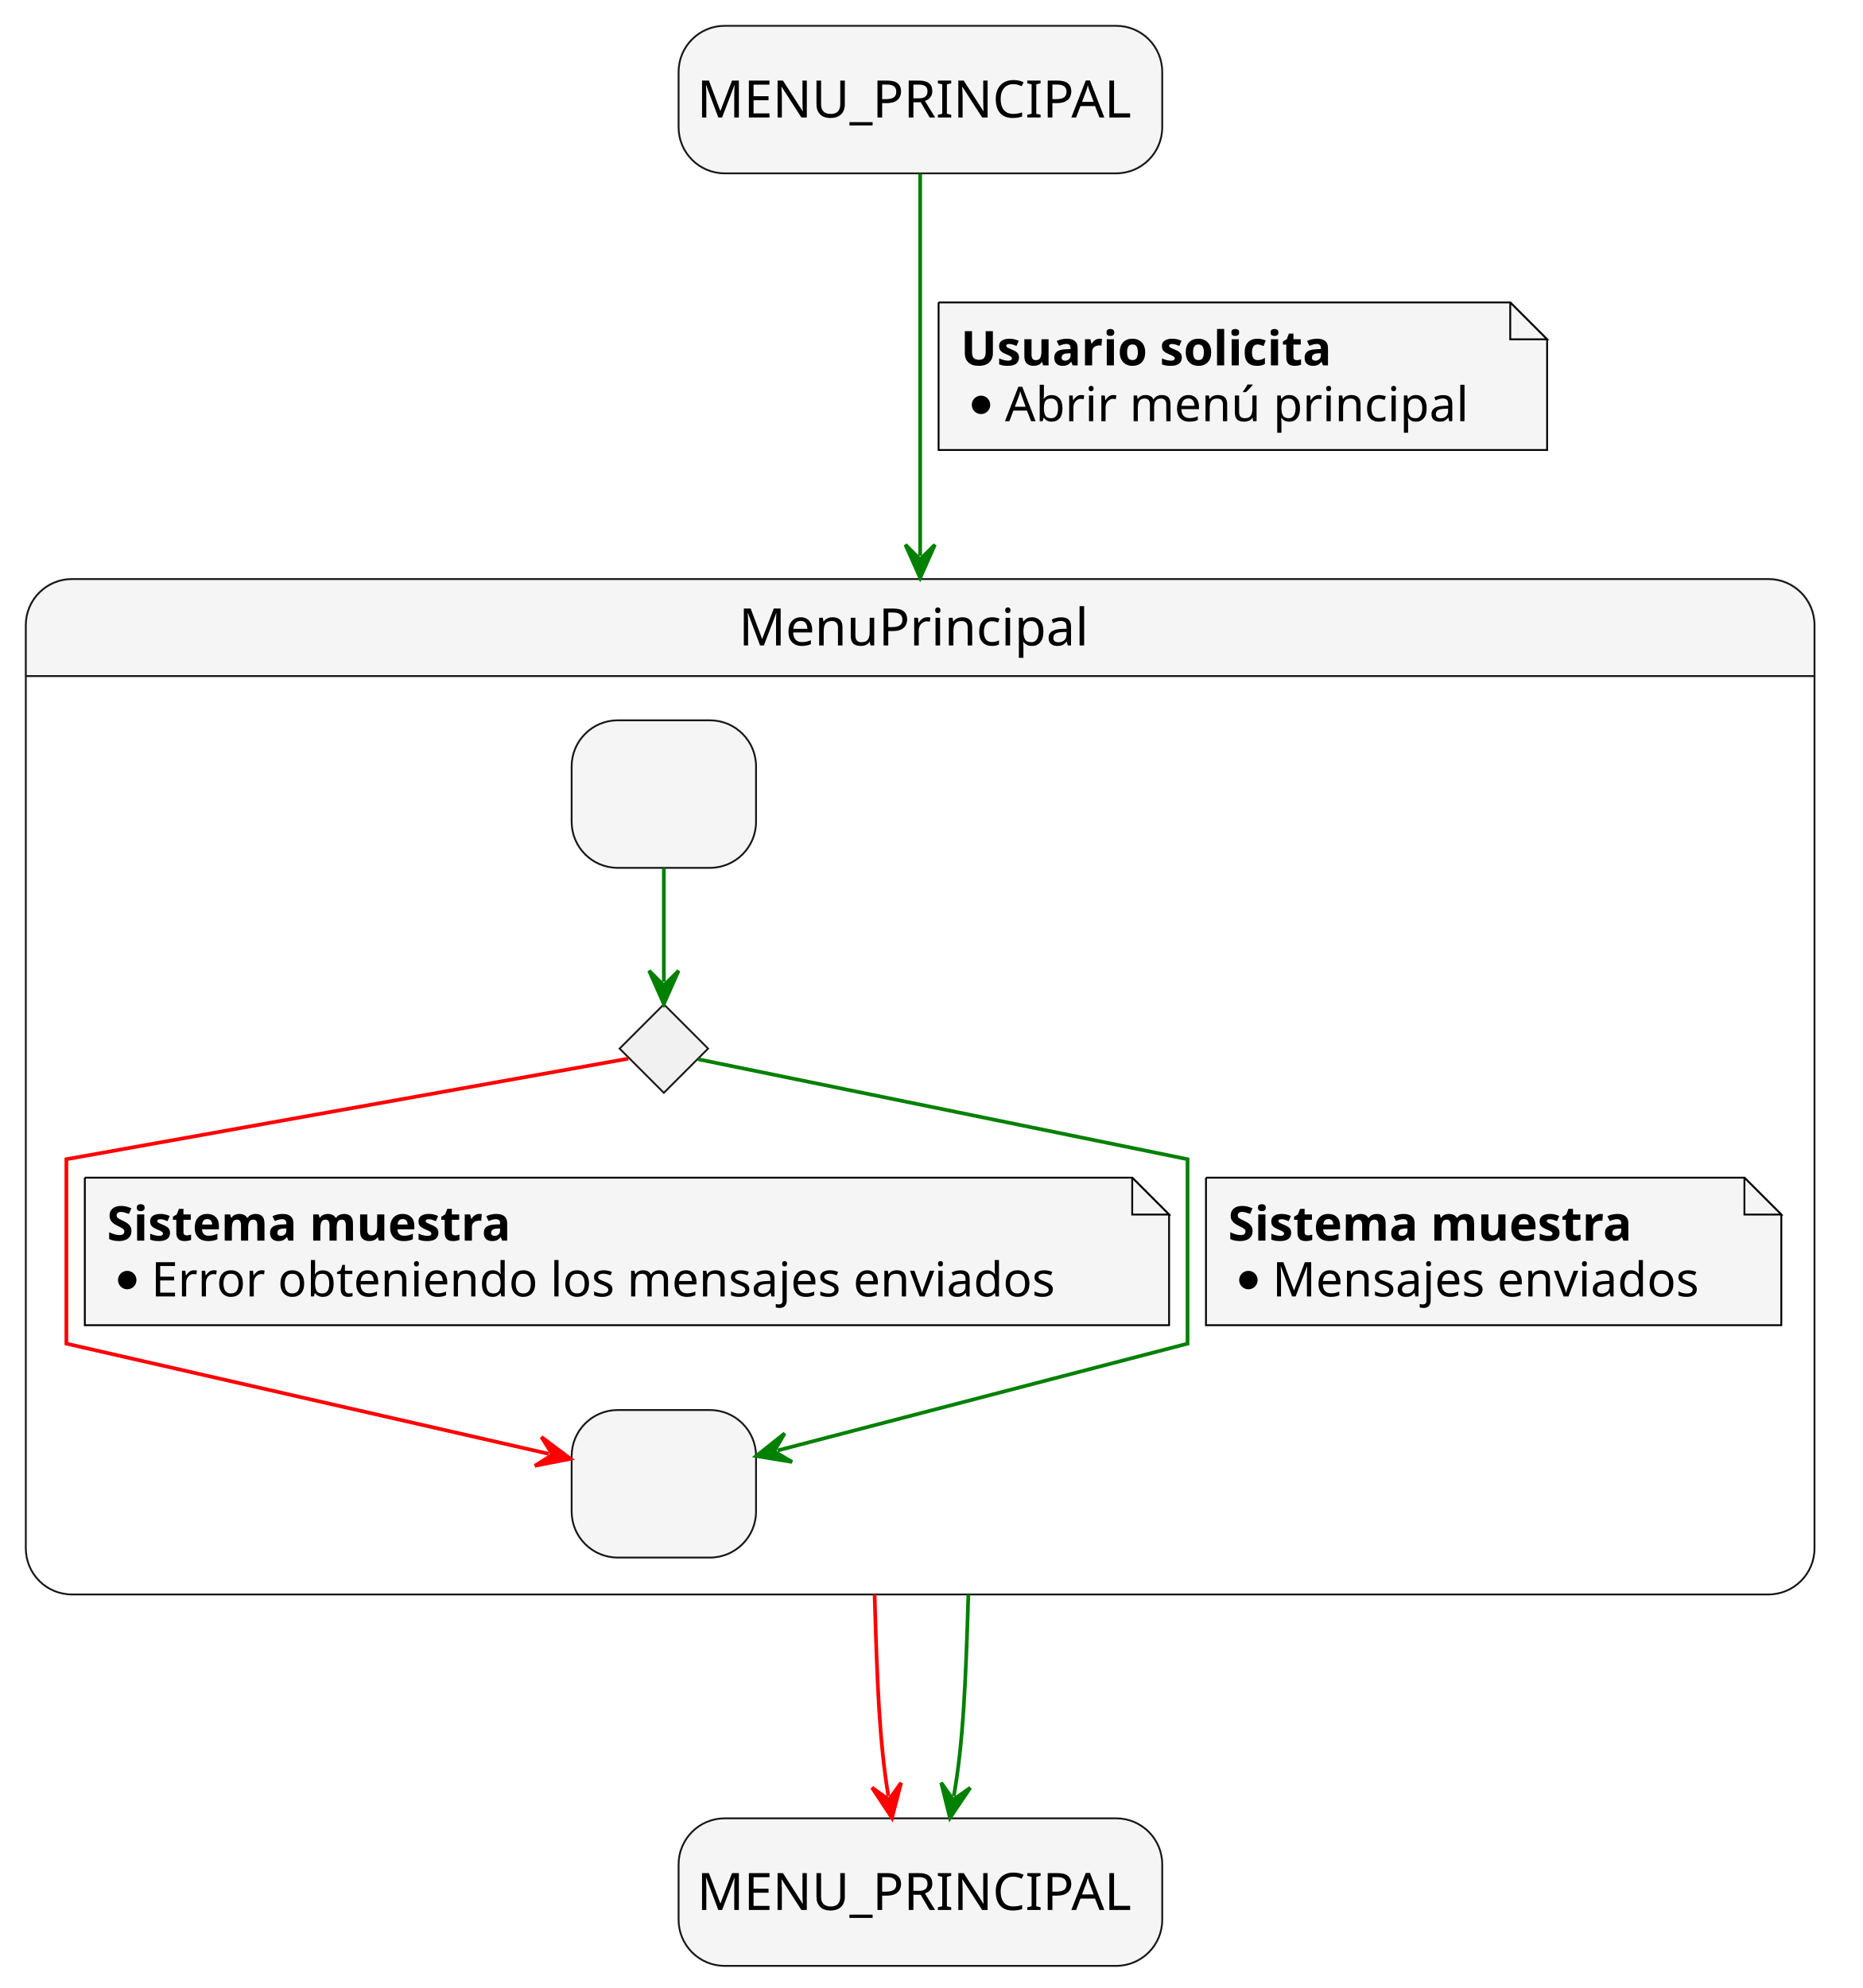
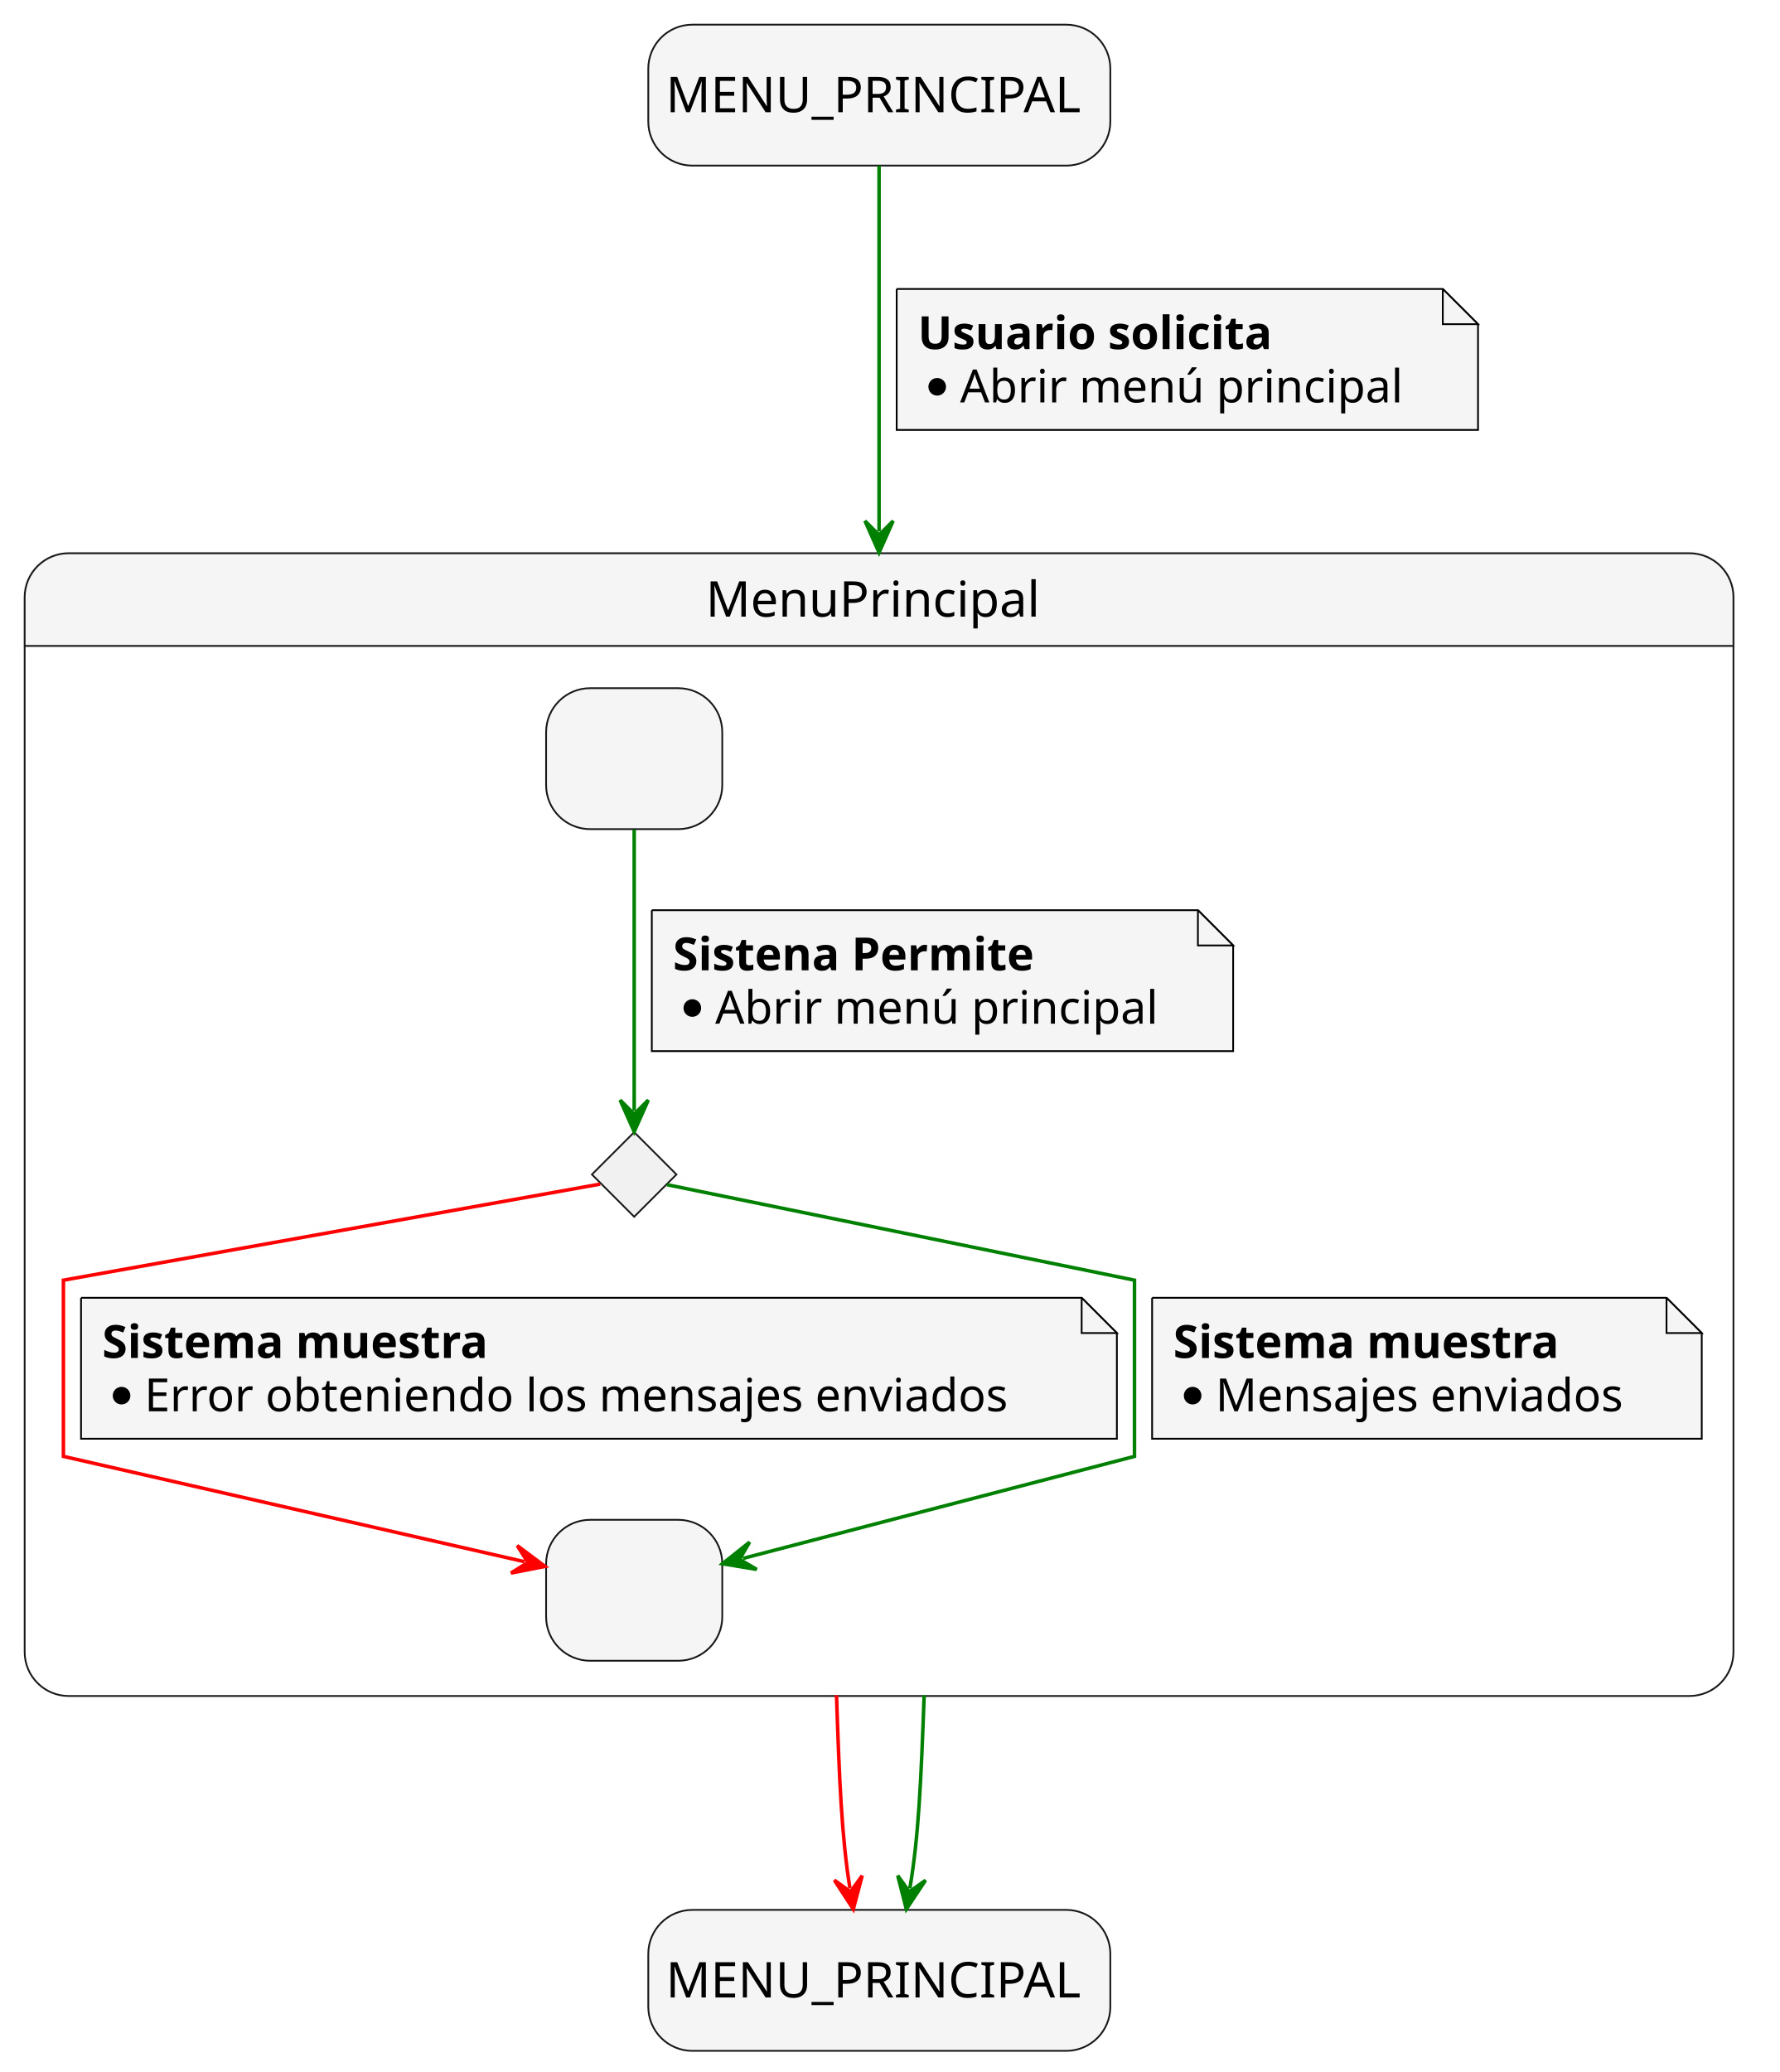
- <svg xmlns="http://www.w3.org/2000/svg" contentStyleType="text/css" height="539px" preserveAspectRatio="none" style="width:505px;height:539px;background:#FFFFFF;" version="1.1" viewBox="0 0 505 539" width="505px" zoomAndPan="magnify">
+ <svg xmlns="http://www.w3.org/2000/svg" contentStyleType="text/css" height="588px" preserveAspectRatio="none" style="width:505px;height:588px;background:#FFFFFF;" version="1.1" viewBox="0 0 505 588" width="505px" zoomAndPan="magnify">
  <defs />
  <g>
    <rect fill="#F5F5F5" height="40" rx="12.5" ry="12.5" style="stroke:#181818;stroke-width:0.5;" width="131.14" x="184" y="7" />
    <text fill="#000000" font-family="sans-serif" font-size="14" lengthAdjust="spacing" textLength="121.14" x="189" y="31.847">MENU_PRINCIPAL</text>
-     <rect fill="#F5F5F5" height="40" rx="12.5" ry="12.5" style="stroke:#181818;stroke-width:0.5;" width="131.14" x="184" y="493" />
-     <text fill="#000000" font-family="sans-serif" font-size="14" lengthAdjust="spacing" textLength="121.14" x="189" y="517.847">MENU_PRINCIPAL</text>
+     <rect fill="#F5F5F5" height="40" rx="12.5" ry="12.5" style="stroke:#181818;stroke-width:0.5;" width="131.14" x="184" y="542" />
+     <text fill="#000000" font-family="sans-serif" font-size="14" lengthAdjust="spacing" textLength="121.14" x="189" y="566.847">MENU_PRINCIPAL</text>
    <path d="M19.5,157 L479.5,157 A12.5,12.5 0 0 1 492,169.5 L492,183.297 L7,183.297 L7,169.5 A12.5,12.5 0 0 1 19.5,157 " fill="#F5F5F5" style="stroke:#F5F5F5;stroke-width:1;" />
-     <rect fill="none" height="275.297" rx="12.5" ry="12.5" style="stroke:#181818;stroke-width:0.5;" width="485" x="7" y="157" />
+     <rect fill="none" height="324.297" rx="12.5" ry="12.5" style="stroke:#181818;stroke-width:0.5;" width="485" x="7" y="157" />
    <line style="stroke:#181818;stroke-width:0.5;" x1="7" x2="492" y1="183.297" y2="183.297" />
    <text fill="#000000" font-family="sans-serif" font-size="14" lengthAdjust="spacing" textLength="98.342" x="200.329" y="174.995">MenuPrincipal</text>
    <rect fill="#F5F5F5" height="40" rx="12.5" ry="12.5" style="stroke:#181818;stroke-width:0.5;" width="50" x="155" y="195.297" />
    <text fill="#000000" font-family="sans-serif" font-size="14" lengthAdjust="spacing" textLength="4.45" x="177.775" y="220.144"> </text>
    <g id="elem_BuscarMensajesEnviados">
-       <polygon fill="#F1F1F1" points="180,272.297,192,284.297,180,296.297,168,284.297,180,272.297" style="stroke:#181818;stroke-width:0.5;" />
+       <polygon fill="#F1F1F1" points="180,321.297,192,333.297,180,345.297,168,333.297,180,321.297" style="stroke:#181818;stroke-width:0.5;" />
    </g>
-     <rect fill="#F5F5F5" height="40" rx="12.5" ry="12.5" style="stroke:#181818;stroke-width:0.5;" width="50" x="155" y="382.297" />
-     <text fill="#000000" font-family="sans-serif" font-size="14" lengthAdjust="spacing" textLength="4.45" x="177.775" y="407.144"> </text>
+     <rect fill="#F5F5F5" height="40" rx="12.5" ry="12.5" style="stroke:#181818;stroke-width:0.5;" width="50" x="155" y="431.297" />
+     <text fill="#000000" font-family="sans-serif" font-size="14" lengthAdjust="spacing" textLength="4.45" x="177.775" y="456.144"> </text>
    <g id="link_SolicitudAbrirMenu_BuscarMensajesEnviados">
-       <path d="M180,235.317 C180,247.237 180,256.177 180,266.187 " fill="none" id="SolicitudAbrirMenu-to-BuscarMensajesEnviados" style="stroke:#008000;stroke-width:1;" />
-       <polygon fill="#008000" points="180,272.187,184,263.187,180,267.187,176,263.187,180,272.187" style="stroke:#008000;stroke-width:1;" />
+       <path d="M180,235.457 C180,259.907 180,295.407 180,315.177 " fill="none" id="SolicitudAbrirMenu-to-BuscarMensajesEnviados" style="stroke:#008000;stroke-width:1;" />
+       <polygon fill="#008000" points="180,321.177,184,312.177,180,316.177,176,312.177,180,321.177" style="stroke:#008000;stroke-width:1;" />
+       <path d="M185,258.297 L185,298.297 L350,298.297 L350,268.297 L340,258.297 L185,258.297 " fill="#F5F5F5" style="stroke:#000000;stroke-width:0.5;" />
+       <path d="M340,258.297 L340,268.297 L350,268.297 L340,258.297 " fill="#F5F5F5" style="stroke:#000000;stroke-width:0.5;" />
+       <text fill="#000000" font-family="sans-serif" font-size="13" font-weight="bold" lengthAdjust="spacing" textLength="116.93" x="191" y="275.364">Sistena Permite</text>
+       <ellipse cx="196.5" cy="286.062" fill="#000000" rx="2.5" ry="2.5" style="stroke:#000000;stroke-width:0;" />
+       <text fill="#000000" font-family="sans-serif" font-size="13" lengthAdjust="spacing" textLength="132.888" x="203" y="290.497">Abrir menú principal</text>
    </g>
    <g id="link_BuscarMensajesEnviados_MostrarMensajesEnviados">
-       <path d="M170.35,287.027 C135.48,293.267 18,314.297 18,314.297 C18,314.297 18,364.297 18,364.297 C18,364.297 103.271,383.771 148.841,394.181 " fill="none" id="BuscarMensajesEnviados-to-MostrarMensajesEnviados" style="stroke:#FF0000;stroke-width:1;" />
-       <polygon fill="#FF0000" points="154.69,395.517,146.807,389.613,149.816,394.403,145.025,397.412,154.69,395.517" style="stroke:#FF0000;stroke-width:1;" />
-       <path d="M23,319.297 L23,359.297 L317,359.297 L317,329.297 L307,319.297 L23,319.297 " fill="#F5F5F5" style="stroke:#000000;stroke-width:0.5;" />
-       <path d="M307,319.297 L307,329.297 L317,329.297 L307,319.297 " fill="#F5F5F5" style="stroke:#000000;stroke-width:0.5;" />
-       <text fill="#000000" font-family="sans-serif" font-size="13" font-weight="bold" lengthAdjust="spacing" textLength="124.186" x="29" y="336.364">Sistema muestra</text>
-       <ellipse cx="34.5" cy="347.062" fill="#000000" rx="2.5" ry="2.5" style="stroke:#000000;stroke-width:0;" />
-       <text fill="#000000" font-family="sans-serif" font-size="13" lengthAdjust="spacing" textLength="261.174" x="41" y="351.497">Error obteniendo los mensajes enviados</text>
+       <path d="M170.35,336.027 C135.48,342.267 18,363.297 18,363.297 C18,363.297 18,413.297 18,413.297 C18,413.297 103.271,432.771 148.841,443.181 " fill="none" id="BuscarMensajesEnviados-to-MostrarMensajesEnviados" style="stroke:#FF0000;stroke-width:1;" />
+       <polygon fill="#FF0000" points="154.69,444.517,146.807,438.613,149.816,443.403,145.025,446.412,154.69,444.517" style="stroke:#FF0000;stroke-width:1;" />
+       <path d="M23,368.297 L23,408.297 L317,408.297 L317,378.297 L307,368.297 L23,368.297 " fill="#F5F5F5" style="stroke:#000000;stroke-width:0.5;" />
+       <path d="M307,368.297 L307,378.297 L317,378.297 L307,368.297 " fill="#F5F5F5" style="stroke:#000000;stroke-width:0.5;" />
+       <text fill="#000000" font-family="sans-serif" font-size="13" font-weight="bold" lengthAdjust="spacing" textLength="124.186" x="29" y="385.364">Sistema muestra</text>
+       <ellipse cx="34.5" cy="396.062" fill="#000000" rx="2.5" ry="2.5" style="stroke:#000000;stroke-width:0;" />
+       <text fill="#000000" font-family="sans-serif" font-size="13" lengthAdjust="spacing" textLength="261.174" x="41" y="400.497">Error obteniendo los mensajes enviados</text>
    </g>
    <g id="link_BuscarMensajesEnviados_MostrarMensajesEnviados">
-       <path d="M189.32,287.197 C220.91,293.647 322,314.297 322,314.297 C322,314.297 322,364.297 322,364.297 C322,364.297 251.636,382.634 210.866,393.254 " fill="none" id="BuscarMensajesEnviados-to-MostrarMensajesEnviados-1" style="stroke:#008000;stroke-width:1;" />
-       <polygon fill="#008000" points="205.06,394.767,214.778,396.369,209.899,393.507,212.761,388.627,205.06,394.767" style="stroke:#008000;stroke-width:1;" />
-       <path d="M327,319.297 L327,359.297 L483,359.297 L483,329.297 L473,319.297 L327,319.297 " fill="#F5F5F5" style="stroke:#000000;stroke-width:0.5;" />
-       <path d="M473,319.297 L473,329.297 L483,329.297 L473,319.297 " fill="#F5F5F5" style="stroke:#000000;stroke-width:0.5;" />
-       <text fill="#000000" font-family="sans-serif" font-size="13" font-weight="bold" lengthAdjust="spacing" textLength="124.186" x="333" y="336.364">Sistema muestra</text>
-       <ellipse cx="338.5" cy="347.062" fill="#000000" rx="2.5" ry="2.5" style="stroke:#000000;stroke-width:0;" />
-       <text fill="#000000" font-family="sans-serif" font-size="13" lengthAdjust="spacing" textLength="123.195" x="345" y="351.497">Mensajes enviados</text>
+       <path d="M189.32,336.197 C220.91,342.647 322,363.297 322,363.297 C322,363.297 322,413.297 322,413.297 C322,413.297 251.636,431.634 210.866,442.254 " fill="none" id="BuscarMensajesEnviados-to-MostrarMensajesEnviados-1" style="stroke:#008000;stroke-width:1;" />
+       <polygon fill="#008000" points="205.06,443.767,214.778,445.369,209.899,442.507,212.761,437.627,205.06,443.767" style="stroke:#008000;stroke-width:1;" />
+       <path d="M327,368.297 L327,408.297 L483,408.297 L483,378.297 L473,368.297 L327,368.297 " fill="#F5F5F5" style="stroke:#000000;stroke-width:0.5;" />
+       <path d="M473,368.297 L473,378.297 L483,378.297 L473,368.297 " fill="#F5F5F5" style="stroke:#000000;stroke-width:0.5;" />
+       <text fill="#000000" font-family="sans-serif" font-size="13" font-weight="bold" lengthAdjust="spacing" textLength="124.186" x="333" y="385.364">Sistema muestra</text>
+       <ellipse cx="338.5" cy="396.062" fill="#000000" rx="2.5" ry="2.5" style="stroke:#000000;stroke-width:0;" />
+       <text fill="#000000" font-family="sans-serif" font-size="13" lengthAdjust="spacing" textLength="123.195" x="345" y="400.497">Mensajes enviados</text>
    </g>
    <g id="link_startState_MenuPrincipal">
-       <path d="M249.5,47.09 C249.5,70.81 249.5,107.46 249.5,150.68 " fill="none" id="startState-to-MenuPrincipal" style="stroke:#008000;stroke-width:1;" />
-       <polygon fill="#008000" points="249.5,156.68,253.5,147.68,249.5,151.68,245.5,147.68,249.5,156.68" style="stroke:#008000;stroke-width:1;" />
+       <path d="M249.5,47.03 C249.5,70.47 249.5,106.64 249.5,150.83 " fill="none" id="startState-to-MenuPrincipal" style="stroke:#008000;stroke-width:1;" />
+       <polygon fill="#008000" points="249.5,156.83,253.5,147.83,249.5,151.83,245.5,147.83,249.5,156.83" style="stroke:#008000;stroke-width:1;" />
      <path d="M254.5,82 L254.5,122 L419.5,122 L419.5,92 L409.5,82 L254.5,82 " fill="#F5F5F5" style="stroke:#000000;stroke-width:0.5;" />
      <path d="M409.5,82 L409.5,92 L419.5,92 L409.5,82 " fill="#F5F5F5" style="stroke:#000000;stroke-width:0.5;" />
      <text fill="#000000" font-family="sans-serif" font-size="13" font-weight="bold" lengthAdjust="spacing" textLength="113.376" x="260.5" y="99.067">Usuario solicita</text>
      <ellipse cx="266" cy="109.766" fill="#000000" rx="2.5" ry="2.5" style="stroke:#000000;stroke-width:0;" />
      <text fill="#000000" font-family="sans-serif" font-size="13" lengthAdjust="spacing" textLength="132.888" x="272.5" y="114.2">Abrir menú principal</text>
    </g>
    <g id="link_MenuPrincipal_endState">
-       <path d="M237.15,432.31 C237.84,456.21 238.424,472.202 240.884,486.971 " fill="none" id="MenuPrincipal-to-endState" style="stroke:#FF0000;stroke-width:1;" />
-       <polygon fill="#FF0000" points="241.87,492.89,244.337,483.355,241.048,487.958,236.446,484.67,241.87,492.89" style="stroke:#FF0000;stroke-width:1;" />
+       <path d="M237.42,481.09 C238.24,505.35 238.877,521.206 241.237,535.876 " fill="none" id="MenuPrincipal-to-endState" style="stroke:#FF0000;stroke-width:1;" />
+       <polygon fill="#FF0000" points="242.19,541.8,244.71,532.279,241.396,536.864,236.811,533.55,242.19,541.8" style="stroke:#FF0000;stroke-width:1;" />
    </g>
    <g id="link_MenuPrincipal_endState">
-       <path d="M262.57,432.31 C261.84,456.21 261.22,472.211 258.62,486.981 " fill="none" id="MenuPrincipal-to-endState-1" style="stroke:#008000;stroke-width:1;" />
-       <polygon fill="#008000" points="257.58,492.89,263.08,484.72,258.447,487.966,255.201,483.333,257.58,492.89" style="stroke:#008000;stroke-width:1;" />
+       <path d="M262.3,481.09 C261.42,505.35 260.734,521.215 258.244,535.885 " fill="none" id="MenuPrincipal-to-endState-1" style="stroke:#008000;stroke-width:1;" />
+       <polygon fill="#008000" points="257.24,541.8,262.69,533.596,258.077,536.87,254.803,532.258,257.24,541.8" style="stroke:#008000;stroke-width:1;" />
    </g>
  </g>
</svg>
